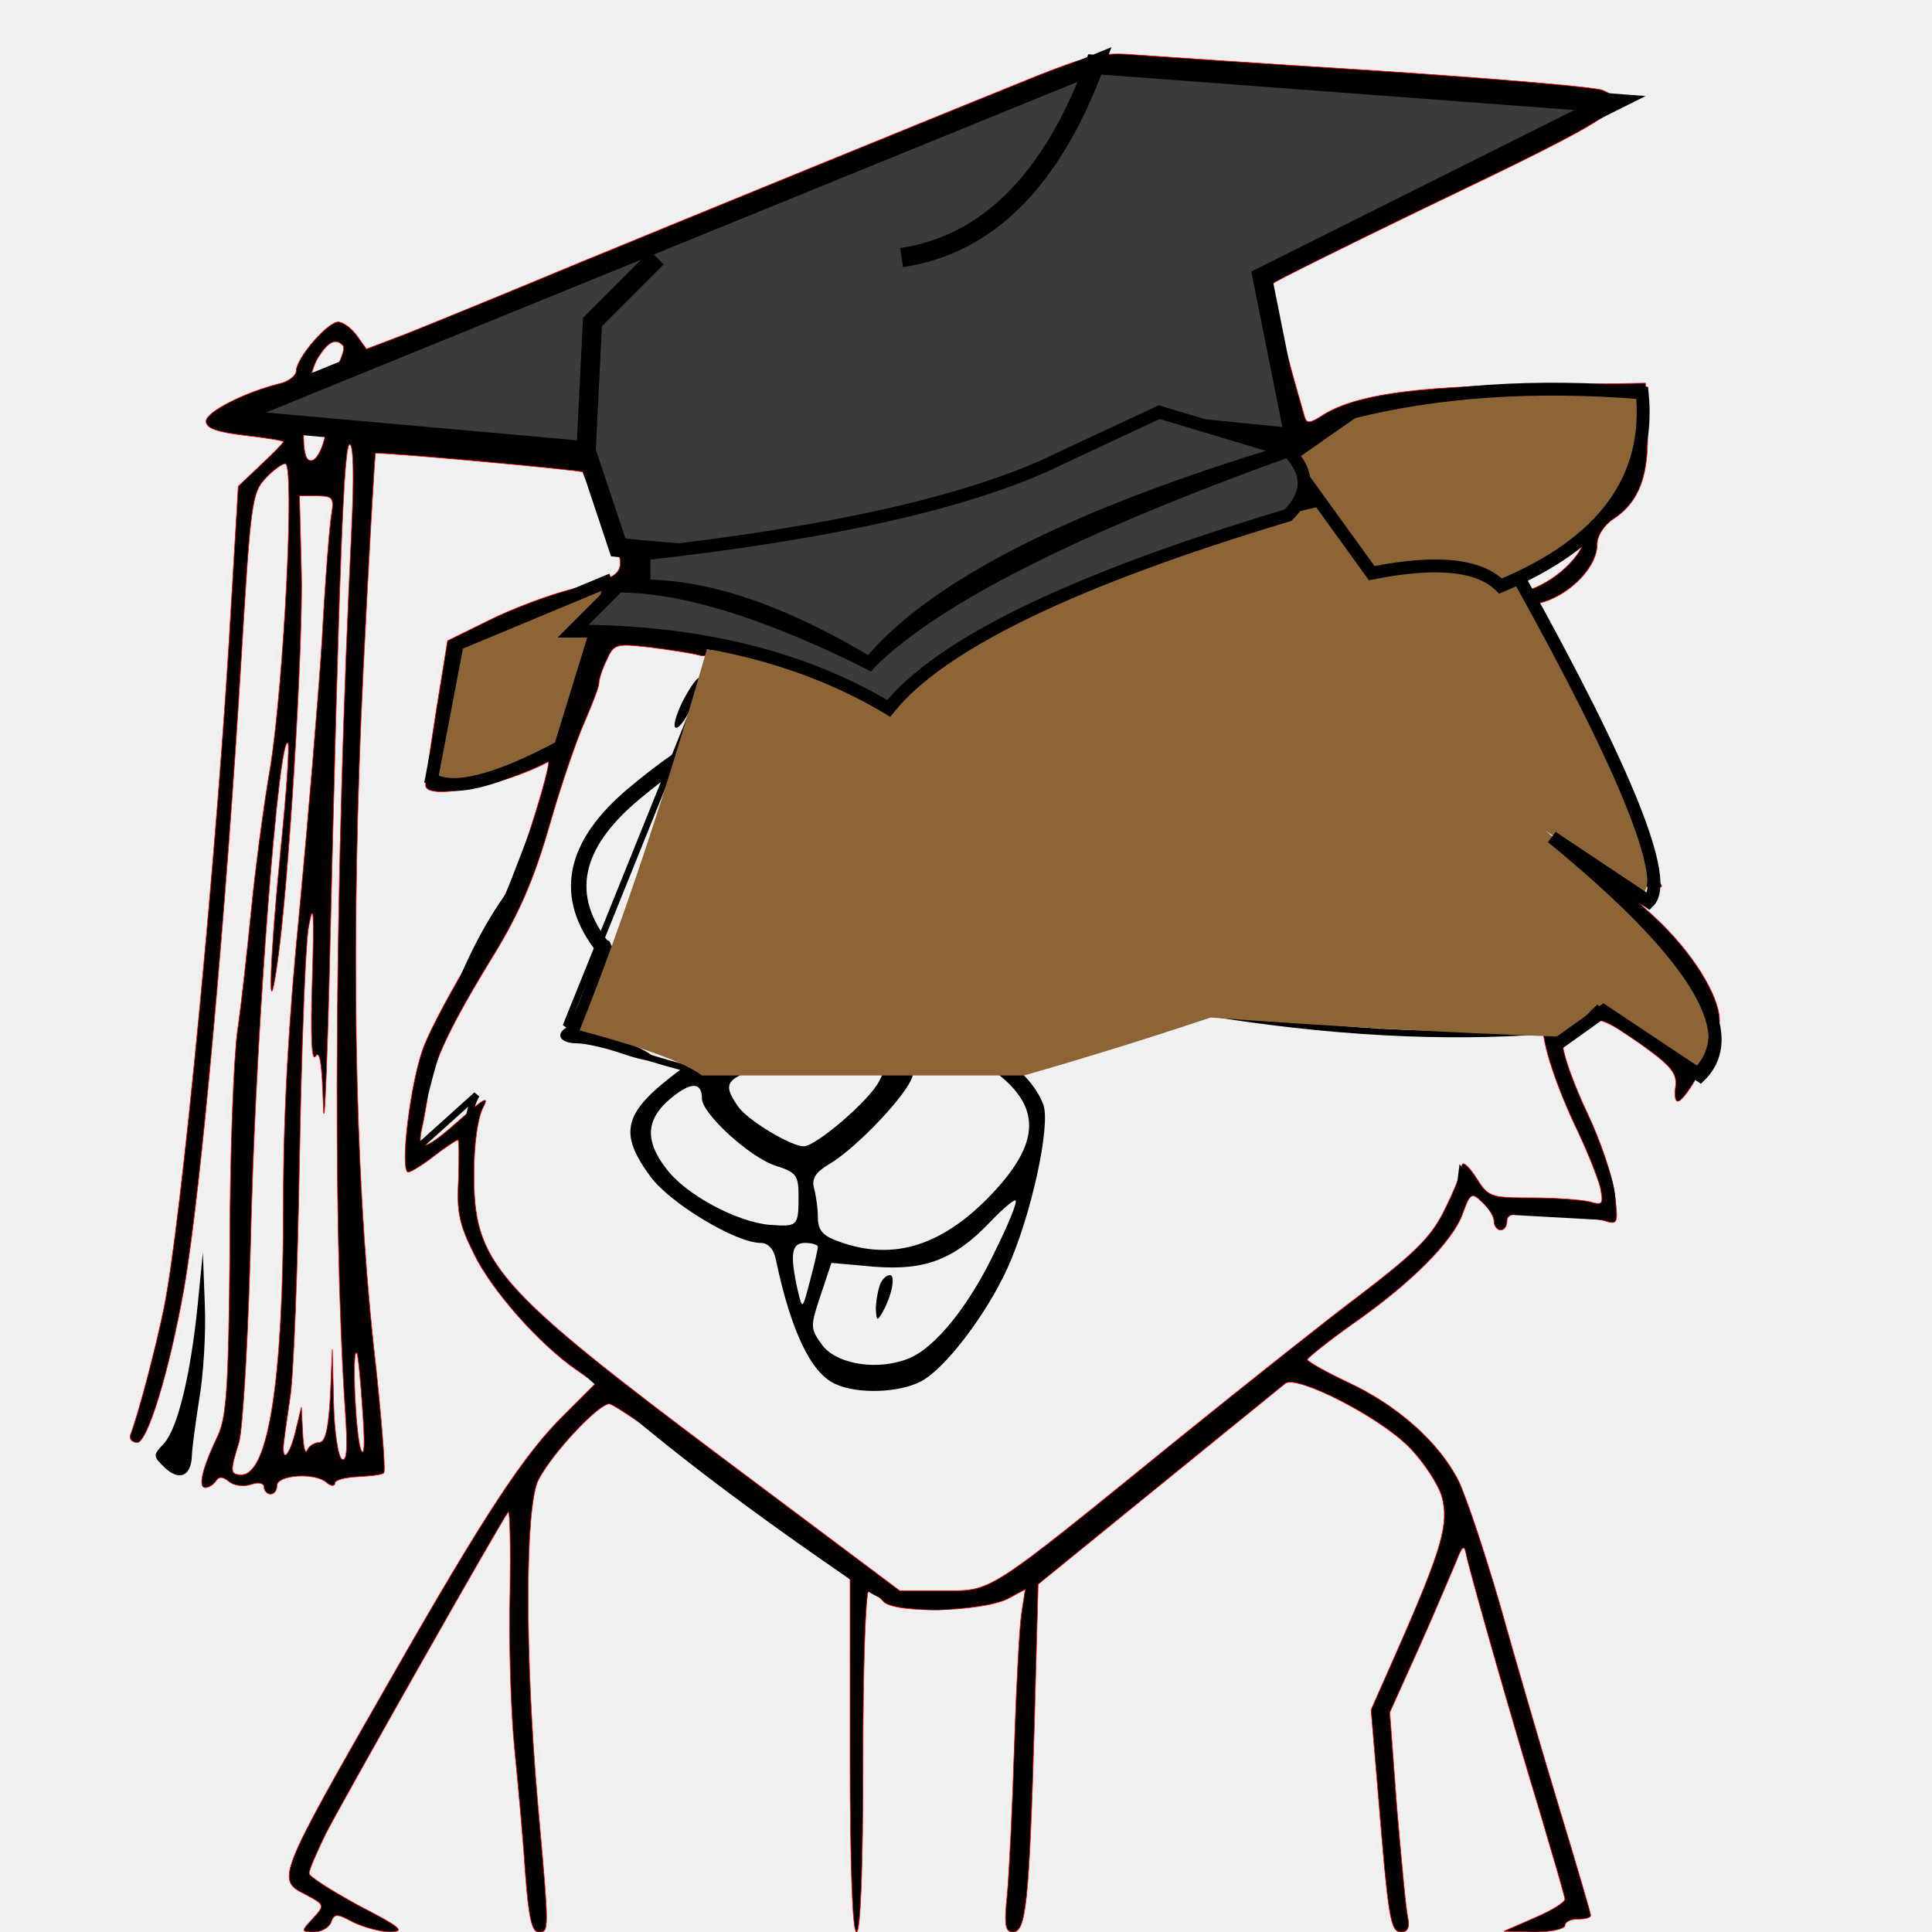
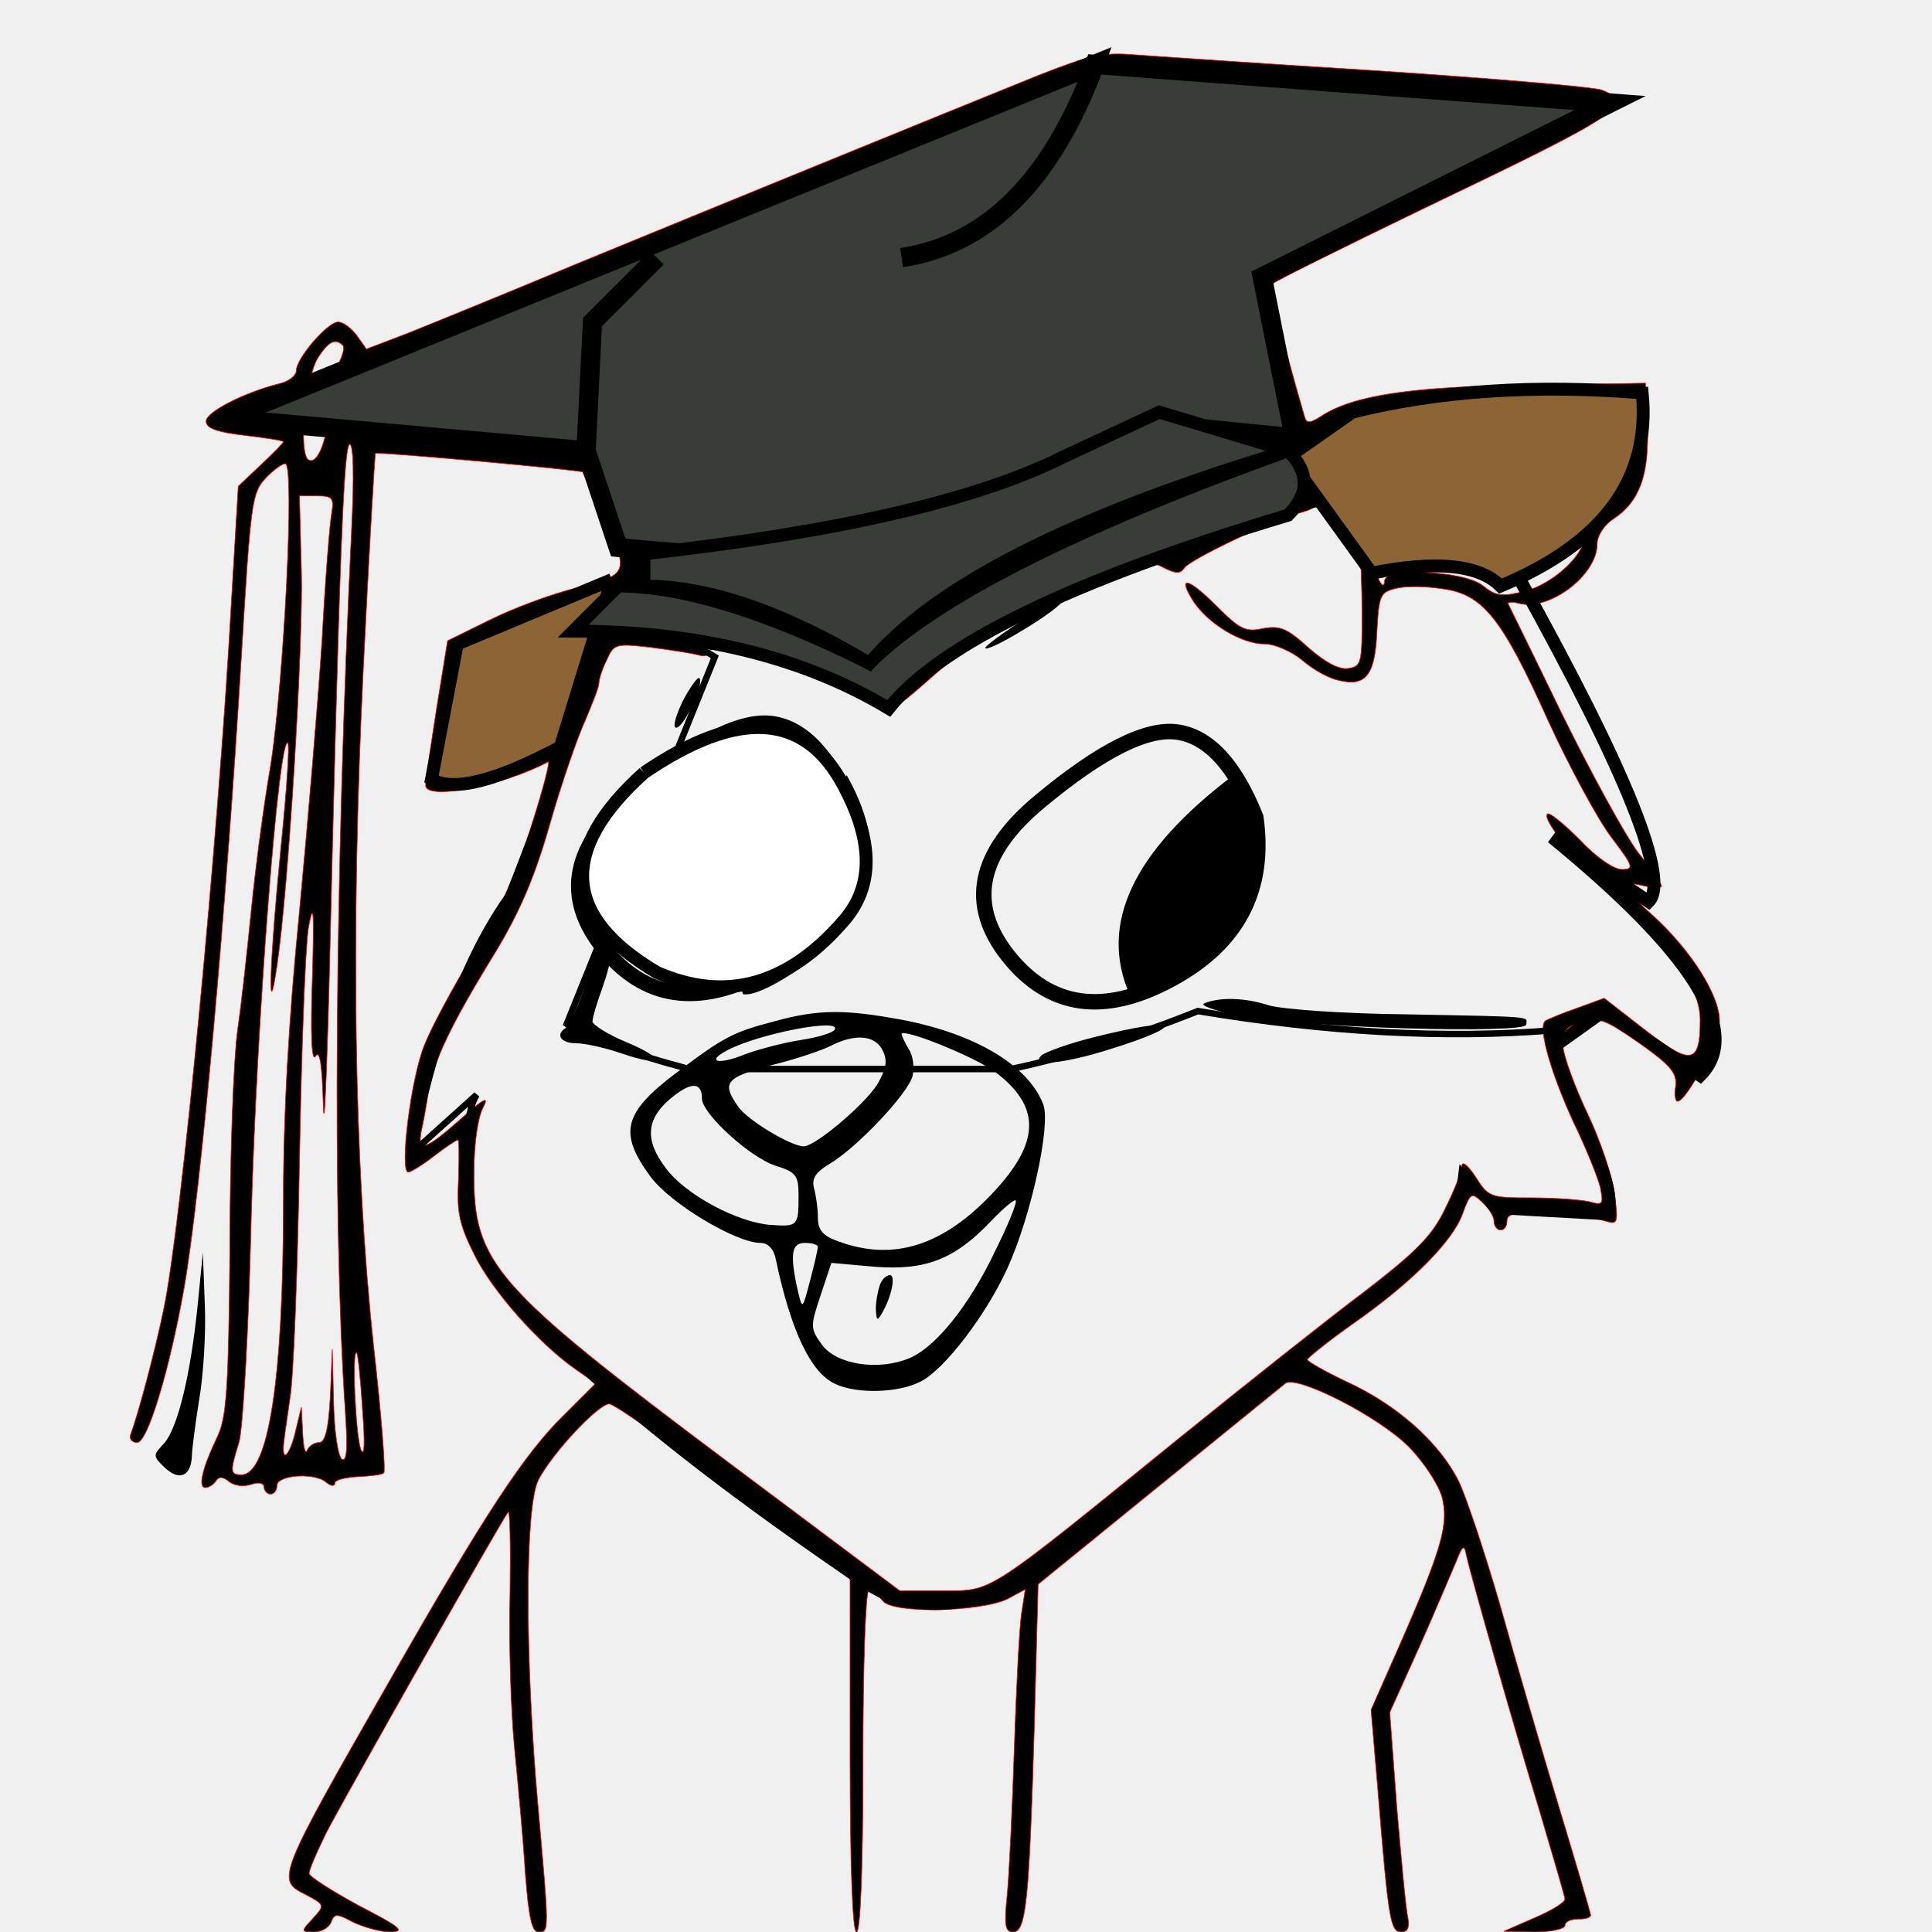
<svg xmlns="http://www.w3.org/2000/svg" version="1.0" width="300pt" height="300pt" viewBox="0 0 300 300" preserveAspectRatio="xMidYMid meet">
  <g transform="translate(0,300) scale(0.1,-0.1)" fill="#000000" stroke="none">
    <path stroke="red" d="M1610 2882 c-163 -66 -506 -206 -715 -292 -110 -46 -228 -94 -263 -108 l-63 -24 -15 21 c-8 11 -21 21 -29 21 -16 0 -65 -56 -65 -76 0 -7 -12 -17 -27 -20 -55 -14 -113 -44 -113 -58 0 -11 17 -17 60 -22 33 -4 60 -8 60 -10 0 -2 -16 -18 -35 -36 l-35 -33 -11 -185 c-20 -362 -78 -968 -105 -1094 -13 -63 -39 -161 -51 -193 -3 -7 2 -13 10 -13 16 0 50 111 73 241 26 150 65 583 89 983 14 232 16 251 37 273 12 13 26 23 31 23 15 0 -2 -337 -23 -470 -11 -63 -24 -164 -30 -225 -6 -60 -15 -143 -21 -184 -6 -41 -12 -192 -12 -335 -2 -221 -5 -266 -19 -296 -24 -50 -31 -80 -19 -80 5 0 13 5 16 10 5 8 11 7 20 0 8 -7 23 -9 35 -5 11 4 20 2 20 -4 0 -6 5 -11 10 -11 6 0 10 6 10 13 0 17 59 21 77 5 7 -6 13 -6 13 -1 0 5 16 9 36 10 19 1 38 3 40 6 3 3 -4 92 -16 198 -30 279 -36 638 -16 1048 9 184 18 336 19 337 3 3 321 -26 322 -29 0 -1 14 -31 30 -66 43 -91 42 -93 -40 -114 -38 -9 -99 -32 -135 -50 l-65 -32 -17 -105 c-9 -58 -17 -111 -17 -119 -2 -25 121 -1 190 36 4 2 -8 -44 -27 -103 -23 -73 -52 -136 -90 -197 -30 -49 -64 -112 -75 -140 -21 -51 -39 -197 -25 -197 4 0 22 11 40 25 18 14 35 25 37 25 2 0 2 -27 1 -61 -3 -50 1 -70 24 -116 27 -56 101 -140 159 -180 l30 -21 -49 -49 c-61 -60 -121 -150 -271 -413 -174 -304 -176 -309 -132 -331 32 -17 32 -17 12 -39 -18 -19 -17 -20 2 -20 12 0 24 7 27 15 5 14 9 14 35 0 17 -8 43 -15 58 -15 23 1 14 8 -50 41 -42 23 -77 45 -77 50 0 6 12 33 26 62 29 56 273 487 283 499 3 4 4 -52 3 -125 -2 -73 1 -181 7 -242 6 -60 14 -149 17 -197 5 -65 10 -88 20 -88 17 0 17 -2 -1 200 -20 228 -20 461 1 502 21 41 93 118 110 118 8 0 95 -61 194 -136 l180 -136 0 -274 c0 -176 4 -274 10 -274 6 0 10 95 10 265 0 146 4 265 9 265 5 0 14 -7 22 -16 16 -20 150 -17 193 3 l28 15 -6 -39 c-3 -21 -8 -114 -11 -208 -3 -93 -8 -196 -11 -227 -5 -48 -3 -58 9 -58 20 0 25 45 33 317 l6 223 187 152 c102 83 191 155 197 160 18 13 144 -51 191 -98 23 -23 46 -58 52 -78 11 -42 1 -79 -68 -236 l-42 -95 11 -130 c16 -196 19 -215 36 -215 10 0 13 7 10 23 -3 12 -10 89 -17 170 l-11 148 46 102 c25 56 50 116 57 132 10 26 13 27 16 10 8 -36 74 -267 114 -398 21 -71 39 -132 39 -136 0 -5 -21 -18 -47 -29 l-48 -21 48 -1 c26 0 47 5 47 10 0 6 9 10 20 10 11 0 20 2 20 6 0 3 -22 78 -49 167 -27 89 -68 230 -91 312 -24 83 -53 170 -65 195 -30 60 -95 118 -173 154 -34 16 -62 32 -62 35 1 3 32 28 70 55 92 64 156 129 171 171 12 33 14 34 31 18 10 -9 18 -22 18 -30 0 -7 5 -13 10 -13 6 0 10 6 10 14 0 12 13 14 67 11 36 -3 75 -7 86 -11 19 -6 20 -3 14 42 -3 27 -22 83 -42 125 -20 42 -37 89 -38 104 -2 24 3 30 29 38 27 8 37 4 90 -33 48 -34 58 -46 56 -66 -2 -13 -1 -24 3 -24 14 0 65 97 65 125 0 39 -43 108 -103 163 -26 23 -47 45 -47 48 0 3 14 3 30 -1 17 -4 30 -4 30 -1 0 3 -16 27 -37 53 -20 27 -72 122 -117 213 -44 91 -82 168 -84 172 -2 3 6 4 17 1 47 -12 121 44 121 92 0 13 11 30 25 39 41 27 56 69 53 144 l-3 67 -180 -3 c-183 -2 -274 -16 -323 -48 -17 -11 -23 -12 -26 -2 -2 7 -16 55 -30 107 -15 52 -24 97 -19 101 4 4 109 56 233 116 305 146 330 162 278 184 -13 5 -169 18 -348 30 -179 11 -350 23 -380 25 -47 4 -69 -1 -150 -33z m67 -84 c-56 -79 -81 -102 -187 -172 -47 -31 -81 -56 -76 -56 4 0 36 13 71 30 77 37 149 100 217 192 l52 70 65 -6 c37 -3 111 -9 166 -12 348 -23 439 -31 420 -39 -11 -4 -120 -57 -242 -116 -170 -82 -223 -112 -223 -126 0 -10 14 -63 30 -118 16 -55 30 -103 30 -107 0 -4 -51 -8 -112 -10 -113 -4 -113 -4 -283 -72 -154 -61 -183 -69 -305 -86 -74 -10 -172 -21 -217 -25 l-81 -7 -35 75 c-19 41 -38 77 -43 80 -5 3 -9 46 -8 96 l1 90 39 44 c21 24 55 51 74 59 19 9 172 71 340 138 168 68 314 129 324 136 35 24 30 6 -17 -58z m-747 -275 c-51 -45 -52 -47 -45 -89 3 -25 1 -61 -6 -85 l-13 -41 -60 5 c-34 4 -100 9 -148 13 l-88 7 0 28 c0 34 2 35 195 114 77 31 156 65 175 76 19 10 37 18 39 19 2 0 -20 -21 -49 -47z m-398 -59 c4 -3 0 -17 -8 -32 -8 -15 -14 -44 -14 -64 0 -48 -17 -91 -31 -82 -16 10 -5 128 15 159 16 25 27 30 38 19z m36 -48 c-12 -9 -18 -27 -18 -52 0 -22 -4 -34 -9 -28 -14 15 -1 82 18 87 26 7 27 7 9 -7z m1967 -87 c0 -70 -22 -104 -83 -131 -39 -18 -56 -20 -121 -13 -42 5 -110 8 -151 9 l-75 1 5 -35 c3 -19 5 -71 5 -115 0 -75 -1 -80 -22 -83 -14 -2 -36 10 -61 32 -33 30 -44 35 -71 30 -27 -6 -36 -1 -72 35 -45 45 -62 48 -35 6 23 -34 74 -65 110 -65 15 0 41 -11 58 -25 16 -14 41 -28 55 -31 43 -11 58 6 61 74 3 57 5 62 28 68 14 4 46 4 72 0 64 -8 93 -43 166 -205 33 -72 77 -153 98 -181 35 -46 36 -50 16 -50 -12 0 -40 19 -65 46 -25 25 -47 43 -50 40 -9 -8 40 -68 104 -128 96 -91 133 -144 133 -192 0 -69 -14 -71 -86 -15 l-63 49 -41 -15 c-23 -8 -45 -17 -50 -20 -13 -8 8 -81 44 -159 19 -39 37 -84 41 -100 5 -26 4 -28 -17 -22 -13 3 -53 6 -90 6 -64 0 -67 1 -87 33 -12 18 -21 25 -21 16 0 -8 -12 -38 -26 -66 -20 -42 -45 -67 -127 -130 -56 -42 -183 -143 -282 -223 -308 -250 -293 -240 -371 -240 l-67 0 -271 203 c-360 270 -391 306 -390 447 0 44 6 85 14 100 10 19 2 15 -35 -18 -54 -48 -67 -52 -61 -19 3 12 8 40 11 61 8 48 35 105 104 217 38 63 61 116 85 200 18 63 43 135 55 161 11 26 21 51 21 57 0 6 5 22 12 36 11 25 14 26 67 20 31 -4 64 -9 75 -12 11 -3 16 -1 12 5 -4 6 9 8 36 5 91 -10 140 -26 191 -64 58 -44 49 -46 139 33 71 61 213 149 224 138 5 -5 28 -1 54 11 37 17 48 18 68 7 18 -9 25 -9 31 0 8 13 142 77 184 87 21 6 27 13 27 36 0 17 -8 33 -20 42 -16 11 -18 16 -8 24 24 19 93 51 128 58 36 8 290 23 350 21 l35 -1 0 -56z m-1989 -151 c-26 -536 -30 -1071 -10 -1367 4 -59 3 -81 -5 -77 -6 4 -12 42 -13 89 l-2 82 -3 -72 c-3 -54 -8 -73 -18 -73 -7 0 -16 -6 -18 -12 -3 -7 -6 5 -7 27 l-2 40 -8 -33 c-8 -36 -20 -54 -20 -31 0 8 5 42 10 76 6 34 12 201 15 370 3 169 9 333 14 363 8 43 9 26 6 -80 -3 -88 -1 -130 5 -120 7 10 10 -13 12 -75 1 -49 5 34 9 185 16 672 23 840 32 840 6 0 7 -49 3 -132z m1441 115 c-4 -3 -49 -17 -99 -30 -125 -31 -370 -153 -460 -227 l-67 -56 -33 20 c-44 25 -191 67 -267 76 -42 4 -61 11 -61 20 0 10 14 14 48 14 26 0 126 11 222 24 161 22 186 28 318 80 78 30 155 62 170 70 19 11 59 15 131 16 57 0 101 -3 98 -7z m30 -56 c-3 -8 -18 -18 -34 -21 -15 -4 -57 -21 -92 -38 -41 -19 -66 -27 -73 -20 -6 6 -30 -1 -69 -19 -65 -32 -73 -34 -64 -19 25 41 -183 -82 -267 -158 -37 -34 -58 -38 -41 -9 48 84 406 266 608 309 25 6 39 -6 32 -25z m-1502 -34 c-3 -16 -10 -104 -15 -198 -6 -93 -22 -282 -35 -420 -17 -172 -25 -314 -25 -455 0 -270 -23 -420 -65 -420 -18 0 -18 5 -4 50 6 20 15 169 19 345 8 305 43 756 57 741 3 -2 -2 -76 -11 -164 -17 -171 -21 -285 -6 -182 18 119 41 501 38 613 l-3 117 27 0 c24 0 27 -3 23 -27z m1831 -39 c46 -4 79 -2 93 5 17 10 21 9 21 -3 0 -28 -49 -73 -92 -84 -36 -9 -45 -8 -66 9 -30 23 -152 28 -152 7 -1 -21 -17 13 -24 51 l-6 33 78 -6 c42 -3 109 -8 148 -12z m-1428 -111 c-42 -17 -54 -53 -18 -53 11 0 20 -2 20 -4 0 -11 -45 -123 -54 -135 -27 -35 -177 -81 -176 -53 1 4 6 45 13 92 12 80 15 85 46 104 48 28 151 65 181 65 21 0 19 -2 -12 -16z m182 -8 c134 -28 218 -56 242 -83 23 -25 14 -23 -32 8 -45 30 -163 52 -290 54 -120 1 -134 6 -70 24 50 14 66 14 150 -3z m-537 -1235 c4 -52 3 -75 -3 -60 -8 24 -14 158 -6 149 2 -2 6 -42 9 -89z" />
    <path d="M1593 2040 c-35 -22 -63 -43 -63 -46 0 -9 92 45 115 67 29 28 17 23 -52 -21z" />
    <path d="M1060 1911 c-11 -23 -16 -41 -10 -41 12 0 44 69 36 77 -2 3 -14 -13 -26 -36z" />
    <g id="right_eye">
      <path stroke="black" stroke-width="24" fill="none" d="M 1950 1731 q -48 120 -120 132 t -216 -108 t -48 -240 t 252 -36 t 132 252 z" />
      <path d="M 1915 1796 Q 1682 1620 1754 1456 Q 1773 1454 1815 1479 Q 2023 1603 1916 1794 z" />
    </g>
    <g id="left_eye">
      <path stroke="black" stroke-width="24" fill="none" d="M 1321 1744 q -48 120 -120 132 t -216 -108 t -48 -240 t 252 -36 t 132 252 z" />
      <path d="M 1315 1796 q -233 -176 -161 -340 q 19 -2 61 23 q 208 124 101 315 z" />
    </g>
    <path d="M911 1475 c-13 -36 -27 -68 -32 -71 -17 -10 -9 -24 16 -24 13 0 45 -7 71 -16 64 -22 69 -8 6 18 -29 12 -52 27 -52 32 0 6 7 29 15 51 16 45 19 75 7 75 -5 0 -19 -29 -31 -65z" />
    <path d="M1870 1442 c-8 -3 17 -12 55 -19 91 -19 445 -29 445 -14 0 13 20 12 -190 16 -96 1 -191 8 -210 14 -37 12 -76 13 -100 3z" />
    <path d="M1202 1414 c-65 -17 -79 -25 -152 -80 -82 -62 -90 -93 -40 -161 31 -42 133 -103 171 -103 12 0 21 -10 24 -27 23 -109 54 -175 92 -192 34 -16 99 -14 133 4 37 19 101 103 134 175 37 81 68 223 56 255 -23 60 -104 109 -217 131 -91 17 -132 17 -201 -2z m94 -13 c-3 -5 -27 -12 -53 -16 -26 -4 -64 -14 -86 -22 -41 -17 -62 -12 -28 6 49 26 179 51 167 32z m250 -66 c71 -54 69 -109 -4 -187 -77 -82 -154 -107 -239 -76 -26 9 -33 18 -33 38 0 14 -3 34 -6 45 -4 15 3 25 23 37 43 25 123 110 130 137 3 13 1 32 -6 42 -6 10 -11 21 -11 23 0 11 116 -36 146 -59z m-176 35 c8 -15 7 -27 -5 -49 -14 -29 -98 -101 -117 -101 -20 0 -88 41 -102 62 -26 37 -19 45 52 64 37 9 78 23 92 30 37 19 68 17 80 -6z m-280 -76 c0 -23 74 -91 114 -104 32 -10 36 -15 36 -46 0 -48 -1 -49 -44 -46 -51 4 -132 47 -162 88 -33 43 -31 76 7 108 31 26 49 27 49 0z m456 -235 c-40 -85 -93 -151 -134 -168 -48 -20 -112 -10 -135 20 -19 26 -19 29 -3 77 l17 51 67 -6 c79 -6 124 11 181 71 19 20 36 34 38 32 3 -2 -11 -37 -31 -77z m-276 5 c0 -3 -5 -26 -12 -52 -12 -46 -12 -46 -19 -17 -13 58 -10 75 11 75 11 0 20 -3 20 -6z" />
    <path d="M1366 1004 c-3 -9 -6 -25 -6 -37 1 -17 2 -19 9 -7 16 27 22 60 13 60 -6 0 -13 -7 -16 -16z" />
    <path d="M1701 1390 c-41 -10 -79 -24 -84 -29 -18 -18 34 -13 104 9 126 39 112 53 -20 20z" />
    <path d="M307 974 c-11 -109 -31 -191 -52 -215 -18 -19 -18 -20 2 -39 22 -20 40 -12 41 20 0 8 5 47 11 85 7 39 11 107 9 150 l-3 80 -8 -81z" />
  </g>
  <g id="head">
    <path id="outer_bottom" stroke-width="1" stroke="black" fill="none" d="M94 100 l -15 39 q -10 14 -15 40 l 10 -9 q -3 5 0 23 q 10 19 60 53 q 10 7 25 0 q 50 -40 60 -50 q 7 -5 8 -14 l 5 6 l 18 1 q 2 -5 -7 -20 l -2 -9 q -25 2 -55 -3 q -15 6 -29 9 l -50 0 q -15 -4 -19 -7 l 23 -57 Q 105 98 94 100" />
-     <path id="inner_color" stroke-width="1" stroke="none" fill="#8D6436" d="M110 100 q -10 35 -20 60 q 15 4 19 7 l 50 0 q 14 -4 29 -9 q 27 2 55 3 l 5 -5 l 15 10 q 10 -10 -23 -37 l 15 10 q 5 -5 -20 -50 l -20 -15 L 110 100" />
+     <path id="inner_color" stroke-width="1" stroke="none" fill="none" d="M110 100 q -10 35 -20 60 q 15 4 19 7 l 50 0 q 14 -4 29 -9 q 27 2 55 3 l 5 -5 l 15 10 q 10 -10 -23 -37 l 15 10 q 5 -5 -20 -50 l -20 -15 L 110 100" />
    <path id="inner_border" stroke-width="2" stroke="black" fill="none" d="M242 162 l 7 -5 l 15 10 q 10 -10 -23 -37 l 15 10 q 5 -5 -20 -50 l -20 -15 L 110 100" />
    <path id="left_ear" stroke-width="2" stroke="black" fill="#8D6436" d="M95 90 l -24 10 l -4 21 q 5 3 20 -5 L 95 90" />
    <path id="right_ear" stroke-width="2" stroke="black" fill="#8D6436" d="M200 71 l 10 -7 q 20 -5 45 -3 q 2 20 -22 30 q -5 -5 -20 -2 L 200 71" />
+     <g id="left_eye">
+       <path stroke="black" stroke-width="2" fill="white" d="M 100 120 q -20 18 2 31 q 16 7 29 -8 q 7 -8 0 -21 q -9 -17 -31 -2" />
+     </g>
  </g>
  <g id="hat">
    <path id="outer_shape" stroke-width="3" stroke="black" fill="#3A3C39" d="M35 65 l 135 -55 q -10 27 -30 30 q 20 -3 30 -30 l 80 6 l -54 27 l 5 25 l -20 -2 l -20 9 q -20 15 -65 10 l -5 -15 l 1 -20 l 10 -10 l -10 10 l -1 20 L35 65z" />
    <path id="lower_thing_2" stroke="black" stroke-width="2" fill="#3A3C39" d="M200 70 q 5 5 0 10 q -50 15 -62 30 q -20 -12 -49 -12 l 7 -7 q 15 0 39 12 q 15 -15 65 -33" />
    <path id="lower_thing" stroke="black" stroke-width="2" fill="#3A3C39" d="M200 70 q -50 15 -65 33 q -20 -12 -35 -12 l 0 -5 q 45 -5 65 -15 l 15 -7 L 200 70" />
  </g>
</svg>
